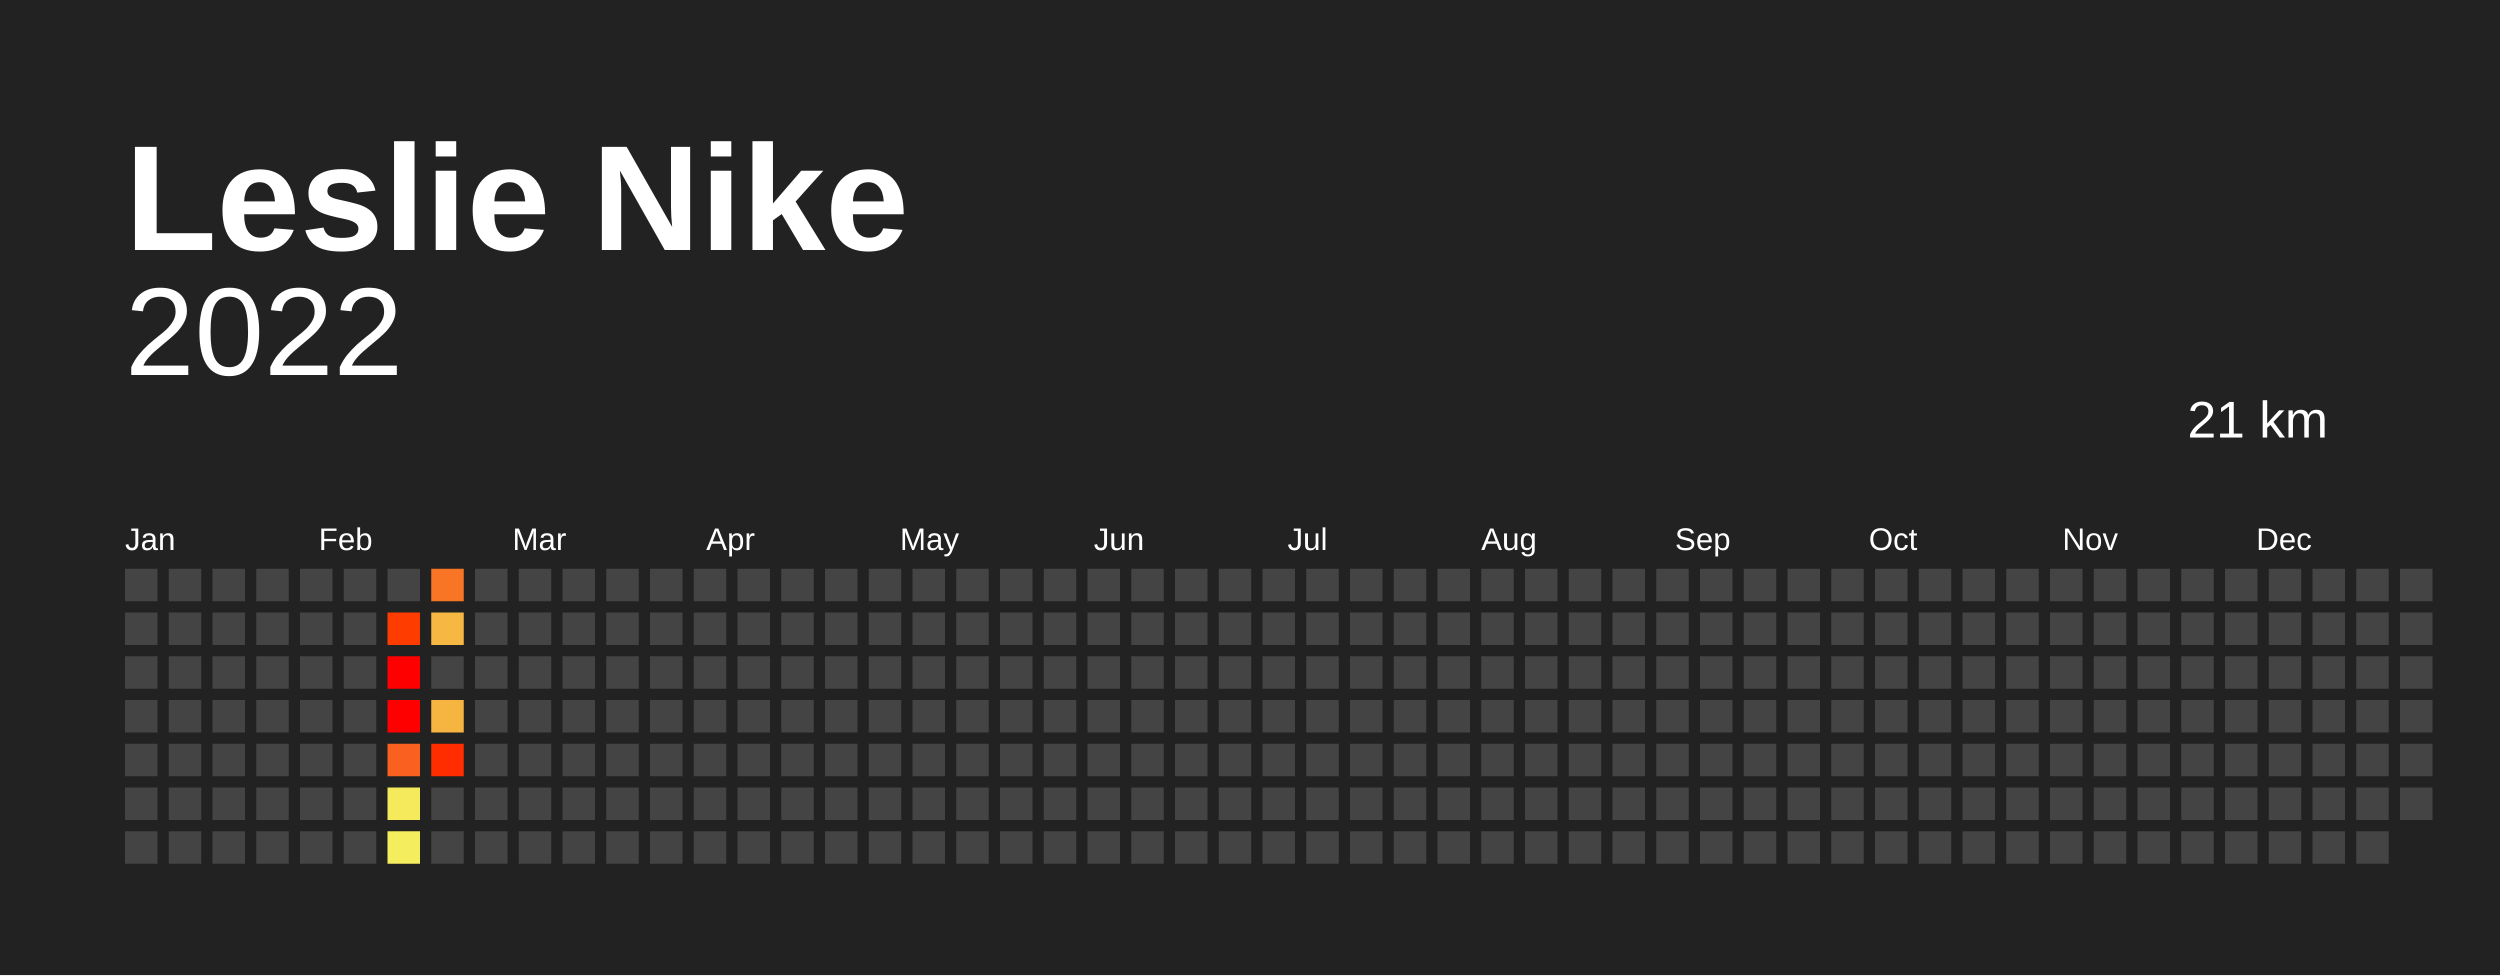
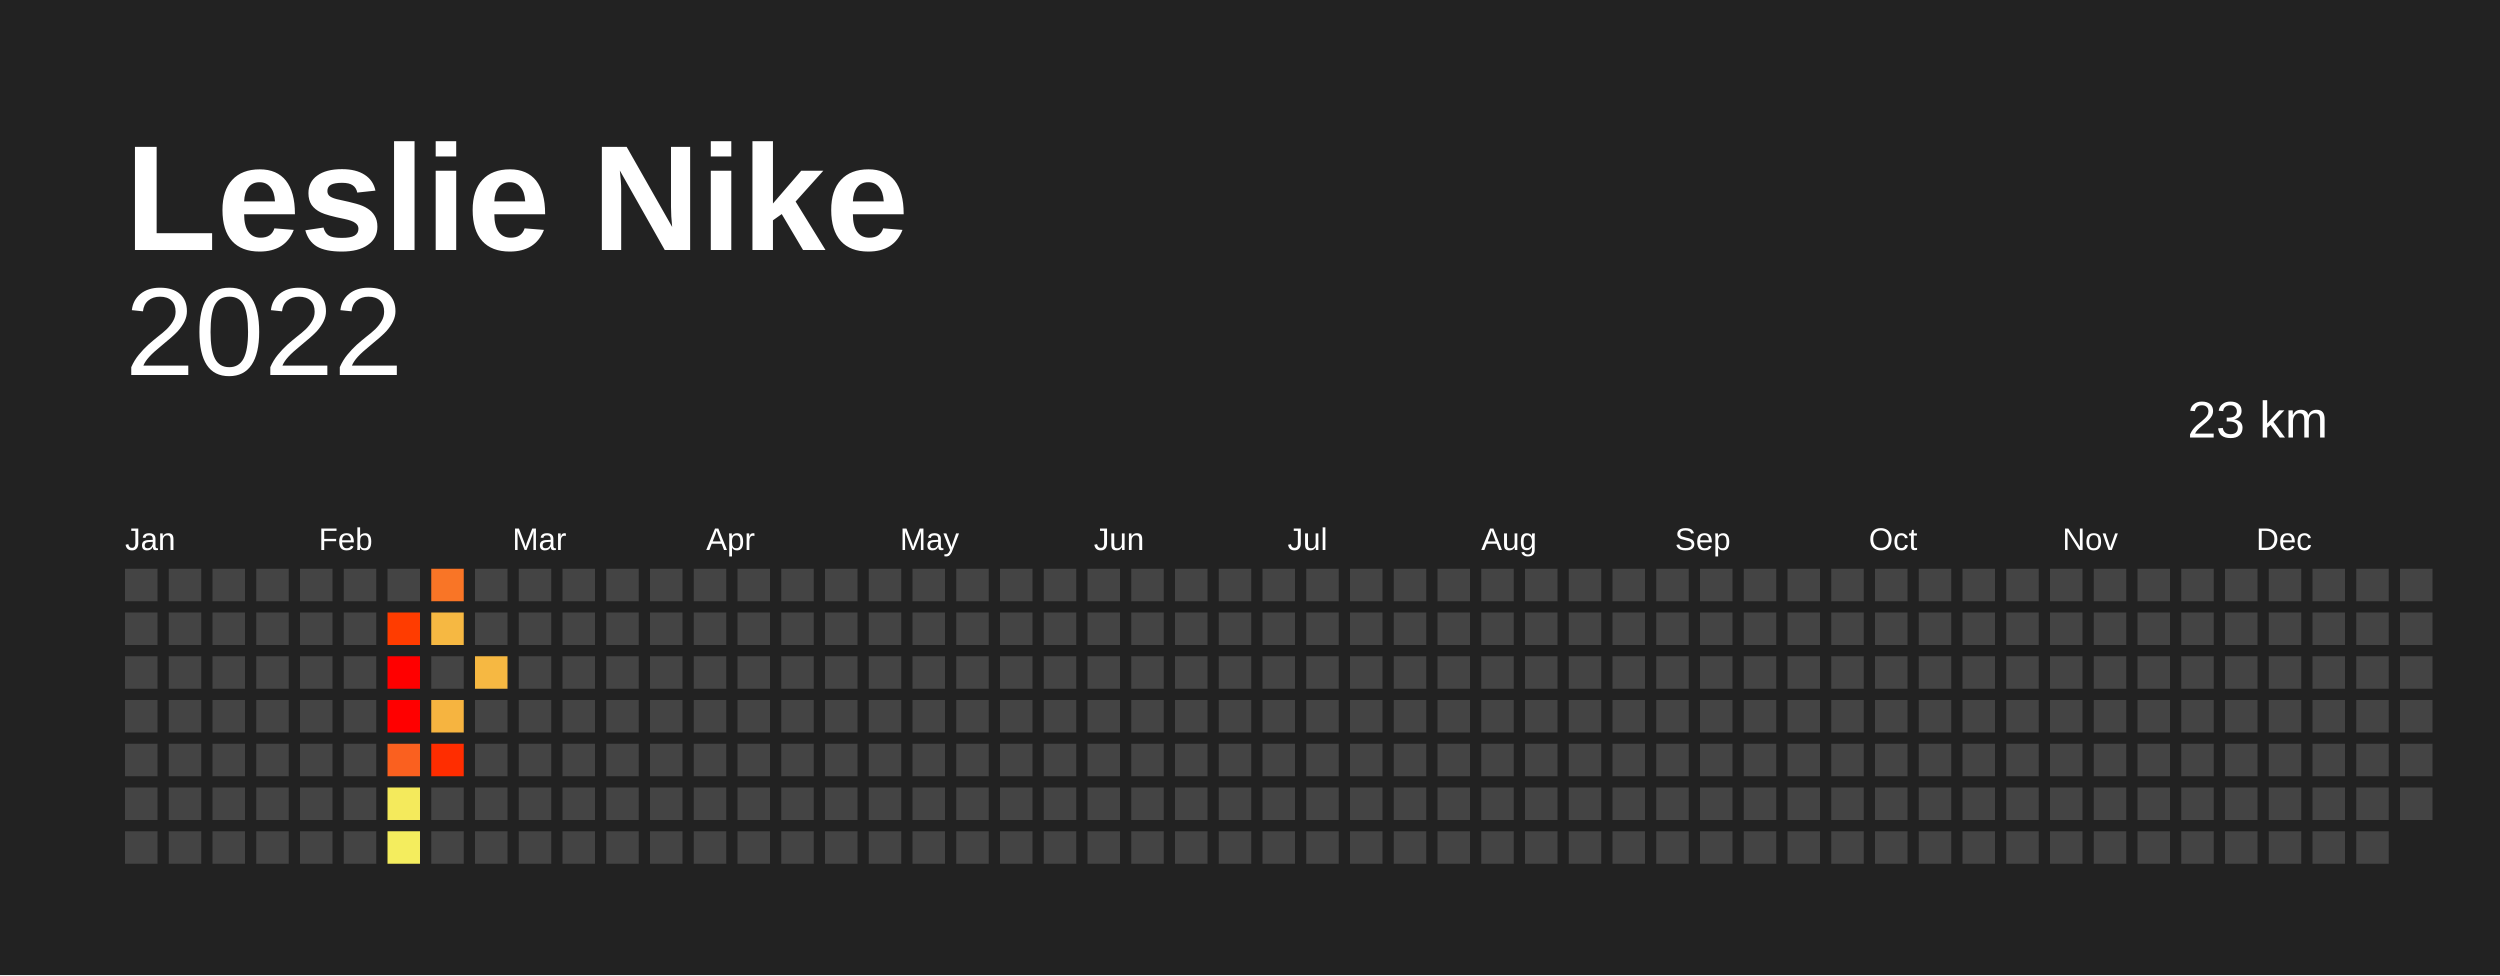
<svg xmlns="http://www.w3.org/2000/svg" baseProfile="full" height="78mm" version="1.1" viewBox="0,0,200,78" width="200mm">
  <defs />
  <rect fill="#222222" height="78" width="200" x="0" y="0" />
  <text fill="#FFFFFF" style="font-size:12px; font-family:Arial; font-weight:bold;" x="10" y="20">Leslie Nike</text>
  <text alignment-baseline="hanging" fill="#FFFFFF" style="font-size:10.0px; font-family:Arial;" x="10" y="30">2022</text>
-   <text alignment-baseline="hanging" fill="#FFFFFF" style="font-size:4.125px; font-family:Arial;" x="175" y="35">21 km</text>
+   <text alignment-baseline="hanging" fill="#FFFFFF" style="font-size:4.125px; font-family:Arial;" x="175" y="35">23 km</text>
  <text fill="#FFFFFF" style="font-size:2.5px; font-family:Arial" x="10.0" y="44">Jan</text>
  <text fill="#FFFFFF" style="font-size:2.5px; font-family:Arial" x="25.5" y="44">Feb</text>
  <text fill="#FFFFFF" style="font-size:2.5px; font-family:Arial" x="41.0" y="44">Mar</text>
  <text fill="#FFFFFF" style="font-size:2.5px; font-family:Arial" x="56.5" y="44">Apr</text>
  <text fill="#FFFFFF" style="font-size:2.5px; font-family:Arial" x="72.0" y="44">May</text>
  <text fill="#FFFFFF" style="font-size:2.5px; font-family:Arial" x="87.5" y="44">Jun</text>
  <text fill="#FFFFFF" style="font-size:2.5px; font-family:Arial" x="103.0" y="44">Jul</text>
  <text fill="#FFFFFF" style="font-size:2.5px; font-family:Arial" x="118.5" y="44">Aug</text>
  <text fill="#FFFFFF" style="font-size:2.5px; font-family:Arial" x="134.0" y="44">Sep</text>
  <text fill="#FFFFFF" style="font-size:2.5px; font-family:Arial" x="149.5" y="44">Oct</text>
  <text fill="#FFFFFF" style="font-size:2.5px; font-family:Arial" x="165.0" y="44">Nov</text>
  <text fill="#FFFFFF" style="font-size:2.5px; font-family:Arial" x="180.5" y="44">Dec</text>
  <rect fill="#444444" height="2.6" width="2.6" x="10.0" y="45.5" />
  <rect fill="#444444" height="2.6" width="2.6" x="10.0" y="49.0" />
  <rect fill="#444444" height="2.6" width="2.6" x="10.0" y="52.5" />
  <rect fill="#444444" height="2.6" width="2.6" x="10.0" y="56.0" />
  <rect fill="#444444" height="2.6" width="2.6" x="10.0" y="59.5" />
  <rect fill="#444444" height="2.6" width="2.6" x="10.0" y="63.0" />
  <rect fill="#444444" height="2.6" width="2.6" x="10.0" y="66.5" />
  <rect fill="#444444" height="2.6" width="2.6" x="13.5" y="45.5" />
  <rect fill="#444444" height="2.6" width="2.6" x="13.5" y="49.0" />
  <rect fill="#444444" height="2.6" width="2.6" x="13.5" y="52.5" />
  <rect fill="#444444" height="2.6" width="2.6" x="13.5" y="56.0" />
  <rect fill="#444444" height="2.6" width="2.6" x="13.5" y="59.5" />
  <rect fill="#444444" height="2.6" width="2.6" x="13.5" y="63.0" />
  <rect fill="#444444" height="2.6" width="2.6" x="13.5" y="66.5" />
  <rect fill="#444444" height="2.6" width="2.6" x="17.0" y="45.5" />
  <rect fill="#444444" height="2.6" width="2.6" x="17.0" y="49.0" />
  <rect fill="#444444" height="2.6" width="2.6" x="17.0" y="52.5" />
  <rect fill="#444444" height="2.6" width="2.6" x="17.0" y="56.0" />
  <rect fill="#444444" height="2.6" width="2.6" x="17.0" y="59.5" />
  <rect fill="#444444" height="2.6" width="2.6" x="17.0" y="63.0" />
  <rect fill="#444444" height="2.6" width="2.6" x="17.0" y="66.5" />
  <rect fill="#444444" height="2.6" width="2.6" x="20.5" y="45.5" />
  <rect fill="#444444" height="2.6" width="2.6" x="20.5" y="49.0" />
  <rect fill="#444444" height="2.6" width="2.6" x="20.5" y="52.5" />
  <rect fill="#444444" height="2.6" width="2.6" x="20.5" y="56.0" />
  <rect fill="#444444" height="2.6" width="2.6" x="20.5" y="59.5" />
  <rect fill="#444444" height="2.6" width="2.6" x="20.5" y="63.0" />
  <rect fill="#444444" height="2.6" width="2.6" x="20.5" y="66.5" />
  <rect fill="#444444" height="2.6" width="2.6" x="24.0" y="45.5" />
  <rect fill="#444444" height="2.6" width="2.6" x="24.0" y="49.0" />
  <rect fill="#444444" height="2.6" width="2.6" x="24.0" y="52.5" />
  <rect fill="#444444" height="2.6" width="2.6" x="24.0" y="56.0" />
  <rect fill="#444444" height="2.6" width="2.6" x="24.0" y="59.5" />
  <rect fill="#444444" height="2.6" width="2.6" x="24.0" y="63.0" />
  <rect fill="#444444" height="2.6" width="2.6" x="24.0" y="66.5" />
  <rect fill="#444444" height="2.6" width="2.6" x="27.5" y="45.5" />
  <rect fill="#444444" height="2.6" width="2.6" x="27.5" y="49.0" />
  <rect fill="#444444" height="2.6" width="2.6" x="27.5" y="52.5" />
  <rect fill="#444444" height="2.6" width="2.6" x="27.5" y="56.0" />
  <rect fill="#444444" height="2.6" width="2.6" x="27.5" y="59.5" />
  <rect fill="#444444" height="2.6" width="2.6" x="27.5" y="63.0" />
  <rect fill="#444444" height="2.6" width="2.6" x="27.5" y="66.5" />
  <rect fill="#444444" height="2.6" width="2.6" x="31.0" y="45.5" />
  <rect fill="#ff3c00" height="2.6" width="2.6" x="31.0" y="49.0" />
  <rect fill="red" height="2.6" width="2.6" x="31.0" y="52.5" />
  <rect fill="red" height="2.6" width="2.6" x="31.0" y="56.0" />
  <rect fill="#fa601f" height="2.6" width="2.6" x="31.0" y="59.5" />
  <rect fill="#f4ea5c" height="2.6" width="2.6" x="31.0" y="63.0" />
  <rect fill="#f4ed5e" height="2.6" width="2.6" x="31.0" y="66.5" />
  <rect fill="#f97526" height="2.6" width="2.6" x="34.5" y="45.5" />
  <rect fill="#f6b842" height="2.6" width="2.6" x="34.5" y="49.0" />
  <rect fill="#444444" height="2.6" width="2.6" x="34.5" y="52.5" />
  <rect fill="#f6b440" height="2.6" width="2.6" x="34.5" y="56.0" />
  <rect fill="#ff2d00" height="2.6" width="2.6" x="34.5" y="59.5" />
  <rect fill="#444444" height="2.6" width="2.6" x="34.5" y="63.0" />
  <rect fill="#444444" height="2.6" width="2.6" x="34.5" y="66.5" />
  <rect fill="#444444" height="2.6" width="2.6" x="38.0" y="45.5" />
  <rect fill="#444444" height="2.6" width="2.6" x="38.0" y="49.0" />
-   <rect fill="#444444" height="2.6" width="2.6" x="38.0" y="52.5" />
+   <rect fill="#f6b842" height="2.6" width="2.6" x="38.0" y="52.5" />
  <rect fill="#444444" height="2.6" width="2.6" x="38.0" y="56.0" />
  <rect fill="#444444" height="2.6" width="2.6" x="38.0" y="59.5" />
  <rect fill="#444444" height="2.6" width="2.6" x="38.0" y="63.0" />
  <rect fill="#444444" height="2.6" width="2.6" x="38.0" y="66.5" />
  <rect fill="#444444" height="2.6" width="2.6" x="41.5" y="45.5" />
  <rect fill="#444444" height="2.6" width="2.6" x="41.5" y="49.0" />
  <rect fill="#444444" height="2.6" width="2.6" x="41.5" y="52.5" />
  <rect fill="#444444" height="2.6" width="2.6" x="41.5" y="56.0" />
  <rect fill="#444444" height="2.6" width="2.6" x="41.5" y="59.5" />
  <rect fill="#444444" height="2.6" width="2.6" x="41.5" y="63.0" />
  <rect fill="#444444" height="2.6" width="2.6" x="41.5" y="66.5" />
  <rect fill="#444444" height="2.6" width="2.6" x="45.0" y="45.5" />
  <rect fill="#444444" height="2.6" width="2.6" x="45.0" y="49.0" />
  <rect fill="#444444" height="2.6" width="2.6" x="45.0" y="52.5" />
  <rect fill="#444444" height="2.6" width="2.6" x="45.0" y="56.0" />
  <rect fill="#444444" height="2.6" width="2.6" x="45.0" y="59.5" />
  <rect fill="#444444" height="2.6" width="2.6" x="45.0" y="63.0" />
  <rect fill="#444444" height="2.6" width="2.6" x="45.0" y="66.5" />
  <rect fill="#444444" height="2.6" width="2.6" x="48.5" y="45.5" />
  <rect fill="#444444" height="2.6" width="2.6" x="48.5" y="49.0" />
  <rect fill="#444444" height="2.6" width="2.6" x="48.5" y="52.5" />
  <rect fill="#444444" height="2.6" width="2.6" x="48.5" y="56.0" />
  <rect fill="#444444" height="2.6" width="2.6" x="48.5" y="59.5" />
  <rect fill="#444444" height="2.6" width="2.6" x="48.5" y="63.0" />
  <rect fill="#444444" height="2.6" width="2.6" x="48.5" y="66.5" />
  <rect fill="#444444" height="2.6" width="2.6" x="52.0" y="45.5" />
  <rect fill="#444444" height="2.6" width="2.6" x="52.0" y="49.0" />
  <rect fill="#444444" height="2.6" width="2.6" x="52.0" y="52.5" />
  <rect fill="#444444" height="2.6" width="2.6" x="52.0" y="56.0" />
  <rect fill="#444444" height="2.6" width="2.6" x="52.0" y="59.5" />
  <rect fill="#444444" height="2.6" width="2.6" x="52.0" y="63.0" />
  <rect fill="#444444" height="2.6" width="2.6" x="52.0" y="66.5" />
  <rect fill="#444444" height="2.6" width="2.6" x="55.5" y="45.5" />
  <rect fill="#444444" height="2.6" width="2.6" x="55.5" y="49.0" />
  <rect fill="#444444" height="2.6" width="2.6" x="55.5" y="52.5" />
  <rect fill="#444444" height="2.6" width="2.6" x="55.5" y="56.0" />
  <rect fill="#444444" height="2.6" width="2.6" x="55.5" y="59.5" />
  <rect fill="#444444" height="2.6" width="2.6" x="55.5" y="63.0" />
  <rect fill="#444444" height="2.6" width="2.6" x="55.5" y="66.5" />
  <rect fill="#444444" height="2.6" width="2.6" x="59.0" y="45.5" />
  <rect fill="#444444" height="2.6" width="2.6" x="59.0" y="49.0" />
  <rect fill="#444444" height="2.6" width="2.6" x="59.0" y="52.5" />
  <rect fill="#444444" height="2.6" width="2.6" x="59.0" y="56.0" />
  <rect fill="#444444" height="2.6" width="2.6" x="59.0" y="59.5" />
  <rect fill="#444444" height="2.6" width="2.6" x="59.0" y="63.0" />
  <rect fill="#444444" height="2.6" width="2.6" x="59.0" y="66.5" />
  <rect fill="#444444" height="2.6" width="2.6" x="62.5" y="45.5" />
  <rect fill="#444444" height="2.6" width="2.6" x="62.5" y="49.0" />
  <rect fill="#444444" height="2.6" width="2.6" x="62.5" y="52.5" />
  <rect fill="#444444" height="2.6" width="2.6" x="62.5" y="56.0" />
  <rect fill="#444444" height="2.6" width="2.6" x="62.5" y="59.5" />
  <rect fill="#444444" height="2.6" width="2.6" x="62.5" y="63.0" />
  <rect fill="#444444" height="2.6" width="2.6" x="62.5" y="66.5" />
  <rect fill="#444444" height="2.6" width="2.6" x="66.0" y="45.5" />
  <rect fill="#444444" height="2.6" width="2.6" x="66.0" y="49.0" />
  <rect fill="#444444" height="2.6" width="2.6" x="66.0" y="52.5" />
  <rect fill="#444444" height="2.6" width="2.6" x="66.0" y="56.0" />
  <rect fill="#444444" height="2.6" width="2.6" x="66.0" y="59.5" />
  <rect fill="#444444" height="2.6" width="2.6" x="66.0" y="63.0" />
  <rect fill="#444444" height="2.6" width="2.6" x="66.0" y="66.5" />
  <rect fill="#444444" height="2.6" width="2.6" x="69.5" y="45.5" />
  <rect fill="#444444" height="2.6" width="2.6" x="69.5" y="49.0" />
  <rect fill="#444444" height="2.6" width="2.6" x="69.5" y="52.5" />
  <rect fill="#444444" height="2.6" width="2.6" x="69.5" y="56.0" />
  <rect fill="#444444" height="2.6" width="2.6" x="69.5" y="59.5" />
  <rect fill="#444444" height="2.6" width="2.6" x="69.5" y="63.0" />
  <rect fill="#444444" height="2.6" width="2.6" x="69.5" y="66.5" />
  <rect fill="#444444" height="2.6" width="2.6" x="73.0" y="45.5" />
  <rect fill="#444444" height="2.6" width="2.6" x="73.0" y="49.0" />
  <rect fill="#444444" height="2.6" width="2.6" x="73.0" y="52.5" />
  <rect fill="#444444" height="2.6" width="2.6" x="73.0" y="56.0" />
  <rect fill="#444444" height="2.6" width="2.6" x="73.0" y="59.5" />
  <rect fill="#444444" height="2.6" width="2.6" x="73.0" y="63.0" />
  <rect fill="#444444" height="2.6" width="2.6" x="73.0" y="66.5" />
  <rect fill="#444444" height="2.6" width="2.6" x="76.5" y="45.5" />
  <rect fill="#444444" height="2.6" width="2.6" x="76.5" y="49.0" />
  <rect fill="#444444" height="2.6" width="2.6" x="76.5" y="52.5" />
  <rect fill="#444444" height="2.6" width="2.6" x="76.5" y="56.0" />
  <rect fill="#444444" height="2.6" width="2.6" x="76.5" y="59.5" />
  <rect fill="#444444" height="2.6" width="2.6" x="76.5" y="63.0" />
  <rect fill="#444444" height="2.6" width="2.6" x="76.5" y="66.5" />
  <rect fill="#444444" height="2.6" width="2.6" x="80.0" y="45.5" />
  <rect fill="#444444" height="2.6" width="2.6" x="80.0" y="49.0" />
  <rect fill="#444444" height="2.6" width="2.6" x="80.0" y="52.5" />
  <rect fill="#444444" height="2.6" width="2.6" x="80.0" y="56.0" />
  <rect fill="#444444" height="2.6" width="2.6" x="80.0" y="59.5" />
  <rect fill="#444444" height="2.6" width="2.6" x="80.0" y="63.0" />
  <rect fill="#444444" height="2.6" width="2.6" x="80.0" y="66.5" />
  <rect fill="#444444" height="2.6" width="2.6" x="83.5" y="45.5" />
  <rect fill="#444444" height="2.6" width="2.6" x="83.5" y="49.0" />
  <rect fill="#444444" height="2.6" width="2.6" x="83.5" y="52.5" />
  <rect fill="#444444" height="2.6" width="2.6" x="83.5" y="56.0" />
  <rect fill="#444444" height="2.6" width="2.6" x="83.5" y="59.5" />
  <rect fill="#444444" height="2.6" width="2.6" x="83.5" y="63.0" />
  <rect fill="#444444" height="2.6" width="2.6" x="83.5" y="66.5" />
  <rect fill="#444444" height="2.6" width="2.6" x="87.0" y="45.5" />
  <rect fill="#444444" height="2.6" width="2.6" x="87.0" y="49.0" />
  <rect fill="#444444" height="2.6" width="2.6" x="87.0" y="52.5" />
  <rect fill="#444444" height="2.6" width="2.6" x="87.0" y="56.0" />
  <rect fill="#444444" height="2.6" width="2.6" x="87.0" y="59.5" />
  <rect fill="#444444" height="2.6" width="2.6" x="87.0" y="63.0" />
  <rect fill="#444444" height="2.6" width="2.6" x="87.0" y="66.5" />
  <rect fill="#444444" height="2.6" width="2.6" x="90.5" y="45.5" />
  <rect fill="#444444" height="2.6" width="2.6" x="90.5" y="49.0" />
  <rect fill="#444444" height="2.6" width="2.6" x="90.5" y="52.5" />
  <rect fill="#444444" height="2.6" width="2.6" x="90.5" y="56.0" />
  <rect fill="#444444" height="2.6" width="2.6" x="90.5" y="59.5" />
  <rect fill="#444444" height="2.6" width="2.6" x="90.5" y="63.0" />
  <rect fill="#444444" height="2.6" width="2.6" x="90.5" y="66.5" />
  <rect fill="#444444" height="2.6" width="2.6" x="94.0" y="45.5" />
  <rect fill="#444444" height="2.6" width="2.6" x="94.0" y="49.0" />
  <rect fill="#444444" height="2.6" width="2.6" x="94.0" y="52.5" />
  <rect fill="#444444" height="2.6" width="2.6" x="94.0" y="56.0" />
  <rect fill="#444444" height="2.6" width="2.6" x="94.0" y="59.5" />
  <rect fill="#444444" height="2.6" width="2.6" x="94.0" y="63.0" />
  <rect fill="#444444" height="2.6" width="2.6" x="94.0" y="66.5" />
  <rect fill="#444444" height="2.6" width="2.6" x="97.5" y="45.5" />
  <rect fill="#444444" height="2.6" width="2.6" x="97.5" y="49.0" />
  <rect fill="#444444" height="2.6" width="2.6" x="97.5" y="52.5" />
  <rect fill="#444444" height="2.6" width="2.6" x="97.5" y="56.0" />
  <rect fill="#444444" height="2.6" width="2.6" x="97.5" y="59.5" />
  <rect fill="#444444" height="2.6" width="2.6" x="97.5" y="63.0" />
  <rect fill="#444444" height="2.6" width="2.6" x="97.5" y="66.5" />
  <rect fill="#444444" height="2.6" width="2.6" x="101.0" y="45.5" />
  <rect fill="#444444" height="2.6" width="2.6" x="101.0" y="49.0" />
  <rect fill="#444444" height="2.6" width="2.6" x="101.0" y="52.5" />
  <rect fill="#444444" height="2.6" width="2.6" x="101.0" y="56.0" />
  <rect fill="#444444" height="2.6" width="2.6" x="101.0" y="59.5" />
  <rect fill="#444444" height="2.6" width="2.6" x="101.0" y="63.0" />
  <rect fill="#444444" height="2.6" width="2.6" x="101.0" y="66.5" />
  <rect fill="#444444" height="2.6" width="2.6" x="104.5" y="45.5" />
  <rect fill="#444444" height="2.6" width="2.6" x="104.5" y="49.0" />
  <rect fill="#444444" height="2.6" width="2.6" x="104.5" y="52.5" />
  <rect fill="#444444" height="2.6" width="2.6" x="104.5" y="56.0" />
  <rect fill="#444444" height="2.6" width="2.6" x="104.5" y="59.5" />
  <rect fill="#444444" height="2.6" width="2.6" x="104.5" y="63.0" />
  <rect fill="#444444" height="2.6" width="2.6" x="104.5" y="66.5" />
  <rect fill="#444444" height="2.6" width="2.6" x="108.0" y="45.5" />
  <rect fill="#444444" height="2.6" width="2.6" x="108.0" y="49.0" />
  <rect fill="#444444" height="2.6" width="2.6" x="108.0" y="52.5" />
  <rect fill="#444444" height="2.6" width="2.6" x="108.0" y="56.0" />
  <rect fill="#444444" height="2.6" width="2.6" x="108.0" y="59.5" />
  <rect fill="#444444" height="2.6" width="2.6" x="108.0" y="63.0" />
  <rect fill="#444444" height="2.6" width="2.6" x="108.0" y="66.5" />
  <rect fill="#444444" height="2.6" width="2.6" x="111.5" y="45.5" />
  <rect fill="#444444" height="2.6" width="2.6" x="111.5" y="49.0" />
  <rect fill="#444444" height="2.6" width="2.6" x="111.5" y="52.5" />
  <rect fill="#444444" height="2.6" width="2.6" x="111.5" y="56.0" />
  <rect fill="#444444" height="2.6" width="2.6" x="111.5" y="59.5" />
  <rect fill="#444444" height="2.6" width="2.6" x="111.5" y="63.0" />
  <rect fill="#444444" height="2.6" width="2.6" x="111.5" y="66.5" />
  <rect fill="#444444" height="2.6" width="2.6" x="115.0" y="45.5" />
  <rect fill="#444444" height="2.6" width="2.6" x="115.0" y="49.0" />
  <rect fill="#444444" height="2.6" width="2.6" x="115.0" y="52.5" />
  <rect fill="#444444" height="2.6" width="2.6" x="115.0" y="56.0" />
  <rect fill="#444444" height="2.6" width="2.6" x="115.0" y="59.5" />
  <rect fill="#444444" height="2.6" width="2.6" x="115.0" y="63.0" />
  <rect fill="#444444" height="2.6" width="2.6" x="115.0" y="66.5" />
  <rect fill="#444444" height="2.6" width="2.6" x="118.5" y="45.5" />
  <rect fill="#444444" height="2.6" width="2.6" x="118.5" y="49.0" />
  <rect fill="#444444" height="2.6" width="2.6" x="118.5" y="52.5" />
  <rect fill="#444444" height="2.6" width="2.6" x="118.5" y="56.0" />
  <rect fill="#444444" height="2.6" width="2.6" x="118.5" y="59.5" />
  <rect fill="#444444" height="2.6" width="2.6" x="118.5" y="63.0" />
  <rect fill="#444444" height="2.6" width="2.6" x="118.5" y="66.5" />
  <rect fill="#444444" height="2.6" width="2.6" x="122.0" y="45.5" />
  <rect fill="#444444" height="2.6" width="2.6" x="122.0" y="49.0" />
  <rect fill="#444444" height="2.6" width="2.6" x="122.0" y="52.5" />
  <rect fill="#444444" height="2.6" width="2.6" x="122.0" y="56.0" />
  <rect fill="#444444" height="2.6" width="2.6" x="122.0" y="59.5" />
  <rect fill="#444444" height="2.6" width="2.6" x="122.0" y="63.0" />
  <rect fill="#444444" height="2.6" width="2.6" x="122.0" y="66.5" />
  <rect fill="#444444" height="2.6" width="2.6" x="125.5" y="45.5" />
  <rect fill="#444444" height="2.6" width="2.6" x="125.5" y="49.0" />
  <rect fill="#444444" height="2.6" width="2.6" x="125.5" y="52.5" />
  <rect fill="#444444" height="2.6" width="2.6" x="125.5" y="56.0" />
  <rect fill="#444444" height="2.6" width="2.6" x="125.5" y="59.5" />
  <rect fill="#444444" height="2.6" width="2.6" x="125.5" y="63.0" />
  <rect fill="#444444" height="2.6" width="2.6" x="125.5" y="66.5" />
  <rect fill="#444444" height="2.6" width="2.6" x="129.0" y="45.5" />
  <rect fill="#444444" height="2.6" width="2.6" x="129.0" y="49.0" />
  <rect fill="#444444" height="2.6" width="2.6" x="129.0" y="52.5" />
  <rect fill="#444444" height="2.6" width="2.6" x="129.0" y="56.0" />
  <rect fill="#444444" height="2.6" width="2.6" x="129.0" y="59.5" />
  <rect fill="#444444" height="2.6" width="2.6" x="129.0" y="63.0" />
  <rect fill="#444444" height="2.6" width="2.6" x="129.0" y="66.5" />
  <rect fill="#444444" height="2.6" width="2.6" x="132.5" y="45.5" />
  <rect fill="#444444" height="2.6" width="2.6" x="132.5" y="49.0" />
  <rect fill="#444444" height="2.6" width="2.6" x="132.5" y="52.5" />
  <rect fill="#444444" height="2.6" width="2.6" x="132.5" y="56.0" />
  <rect fill="#444444" height="2.6" width="2.6" x="132.5" y="59.5" />
  <rect fill="#444444" height="2.6" width="2.6" x="132.5" y="63.0" />
  <rect fill="#444444" height="2.6" width="2.6" x="132.5" y="66.5" />
  <rect fill="#444444" height="2.6" width="2.6" x="136.0" y="45.5" />
  <rect fill="#444444" height="2.6" width="2.6" x="136.0" y="49.0" />
  <rect fill="#444444" height="2.6" width="2.6" x="136.0" y="52.5" />
  <rect fill="#444444" height="2.6" width="2.6" x="136.0" y="56.0" />
  <rect fill="#444444" height="2.6" width="2.6" x="136.0" y="59.5" />
  <rect fill="#444444" height="2.6" width="2.6" x="136.0" y="63.0" />
  <rect fill="#444444" height="2.6" width="2.6" x="136.0" y="66.5" />
  <rect fill="#444444" height="2.6" width="2.6" x="139.5" y="45.5" />
  <rect fill="#444444" height="2.6" width="2.6" x="139.5" y="49.0" />
  <rect fill="#444444" height="2.6" width="2.6" x="139.5" y="52.5" />
  <rect fill="#444444" height="2.6" width="2.6" x="139.5" y="56.0" />
  <rect fill="#444444" height="2.6" width="2.6" x="139.5" y="59.5" />
  <rect fill="#444444" height="2.6" width="2.6" x="139.5" y="63.0" />
  <rect fill="#444444" height="2.6" width="2.6" x="139.5" y="66.5" />
  <rect fill="#444444" height="2.6" width="2.6" x="143.0" y="45.5" />
  <rect fill="#444444" height="2.6" width="2.6" x="143.0" y="49.0" />
  <rect fill="#444444" height="2.6" width="2.6" x="143.0" y="52.5" />
  <rect fill="#444444" height="2.6" width="2.6" x="143.0" y="56.0" />
  <rect fill="#444444" height="2.6" width="2.6" x="143.0" y="59.5" />
  <rect fill="#444444" height="2.6" width="2.6" x="143.0" y="63.0" />
  <rect fill="#444444" height="2.6" width="2.6" x="143.0" y="66.5" />
  <rect fill="#444444" height="2.6" width="2.6" x="146.5" y="45.5" />
  <rect fill="#444444" height="2.6" width="2.6" x="146.5" y="49.0" />
  <rect fill="#444444" height="2.6" width="2.6" x="146.5" y="52.5" />
  <rect fill="#444444" height="2.6" width="2.6" x="146.5" y="56.0" />
  <rect fill="#444444" height="2.6" width="2.6" x="146.5" y="59.5" />
  <rect fill="#444444" height="2.6" width="2.6" x="146.5" y="63.0" />
  <rect fill="#444444" height="2.6" width="2.6" x="146.5" y="66.5" />
  <rect fill="#444444" height="2.6" width="2.6" x="150.0" y="45.5" />
  <rect fill="#444444" height="2.6" width="2.6" x="150.0" y="49.0" />
  <rect fill="#444444" height="2.6" width="2.6" x="150.0" y="52.5" />
  <rect fill="#444444" height="2.6" width="2.6" x="150.0" y="56.0" />
  <rect fill="#444444" height="2.6" width="2.6" x="150.0" y="59.5" />
  <rect fill="#444444" height="2.6" width="2.6" x="150.0" y="63.0" />
  <rect fill="#444444" height="2.6" width="2.6" x="150.0" y="66.5" />
  <rect fill="#444444" height="2.6" width="2.6" x="153.5" y="45.5" />
  <rect fill="#444444" height="2.6" width="2.6" x="153.5" y="49.0" />
  <rect fill="#444444" height="2.6" width="2.6" x="153.5" y="52.5" />
  <rect fill="#444444" height="2.6" width="2.6" x="153.5" y="56.0" />
  <rect fill="#444444" height="2.6" width="2.6" x="153.5" y="59.5" />
  <rect fill="#444444" height="2.6" width="2.6" x="153.5" y="63.0" />
  <rect fill="#444444" height="2.6" width="2.6" x="153.5" y="66.5" />
  <rect fill="#444444" height="2.6" width="2.6" x="157.0" y="45.5" />
  <rect fill="#444444" height="2.6" width="2.6" x="157.0" y="49.0" />
  <rect fill="#444444" height="2.6" width="2.6" x="157.0" y="52.5" />
  <rect fill="#444444" height="2.6" width="2.6" x="157.0" y="56.0" />
  <rect fill="#444444" height="2.6" width="2.6" x="157.0" y="59.5" />
  <rect fill="#444444" height="2.6" width="2.6" x="157.0" y="63.0" />
  <rect fill="#444444" height="2.6" width="2.6" x="157.0" y="66.5" />
  <rect fill="#444444" height="2.6" width="2.6" x="160.5" y="45.5" />
  <rect fill="#444444" height="2.6" width="2.6" x="160.5" y="49.0" />
  <rect fill="#444444" height="2.6" width="2.6" x="160.5" y="52.5" />
  <rect fill="#444444" height="2.6" width="2.6" x="160.5" y="56.0" />
  <rect fill="#444444" height="2.6" width="2.6" x="160.5" y="59.5" />
  <rect fill="#444444" height="2.6" width="2.6" x="160.5" y="63.0" />
  <rect fill="#444444" height="2.6" width="2.6" x="160.5" y="66.5" />
  <rect fill="#444444" height="2.6" width="2.6" x="164.0" y="45.5" />
  <rect fill="#444444" height="2.6" width="2.6" x="164.0" y="49.0" />
  <rect fill="#444444" height="2.6" width="2.6" x="164.0" y="52.5" />
  <rect fill="#444444" height="2.6" width="2.6" x="164.0" y="56.0" />
  <rect fill="#444444" height="2.6" width="2.6" x="164.0" y="59.5" />
  <rect fill="#444444" height="2.6" width="2.6" x="164.0" y="63.0" />
  <rect fill="#444444" height="2.6" width="2.6" x="164.0" y="66.5" />
  <rect fill="#444444" height="2.6" width="2.6" x="167.5" y="45.5" />
  <rect fill="#444444" height="2.6" width="2.6" x="167.5" y="49.0" />
  <rect fill="#444444" height="2.6" width="2.6" x="167.5" y="52.5" />
  <rect fill="#444444" height="2.6" width="2.6" x="167.5" y="56.0" />
  <rect fill="#444444" height="2.6" width="2.6" x="167.5" y="59.5" />
  <rect fill="#444444" height="2.6" width="2.6" x="167.5" y="63.0" />
  <rect fill="#444444" height="2.6" width="2.6" x="167.5" y="66.5" />
  <rect fill="#444444" height="2.6" width="2.6" x="171.0" y="45.5" />
  <rect fill="#444444" height="2.6" width="2.6" x="171.0" y="49.0" />
  <rect fill="#444444" height="2.6" width="2.6" x="171.0" y="52.5" />
  <rect fill="#444444" height="2.6" width="2.6" x="171.0" y="56.0" />
  <rect fill="#444444" height="2.6" width="2.6" x="171.0" y="59.5" />
  <rect fill="#444444" height="2.6" width="2.6" x="171.0" y="63.0" />
  <rect fill="#444444" height="2.6" width="2.6" x="171.0" y="66.5" />
  <rect fill="#444444" height="2.6" width="2.6" x="174.5" y="45.5" />
  <rect fill="#444444" height="2.6" width="2.6" x="174.5" y="49.0" />
  <rect fill="#444444" height="2.6" width="2.6" x="174.5" y="52.5" />
  <rect fill="#444444" height="2.6" width="2.6" x="174.5" y="56.0" />
  <rect fill="#444444" height="2.6" width="2.6" x="174.5" y="59.5" />
  <rect fill="#444444" height="2.6" width="2.6" x="174.5" y="63.0" />
  <rect fill="#444444" height="2.6" width="2.6" x="174.5" y="66.5" />
  <rect fill="#444444" height="2.6" width="2.6" x="178.0" y="45.5" />
  <rect fill="#444444" height="2.6" width="2.6" x="178.0" y="49.0" />
  <rect fill="#444444" height="2.6" width="2.6" x="178.0" y="52.5" />
  <rect fill="#444444" height="2.6" width="2.6" x="178.0" y="56.0" />
  <rect fill="#444444" height="2.6" width="2.6" x="178.0" y="59.5" />
  <rect fill="#444444" height="2.6" width="2.6" x="178.0" y="63.0" />
  <rect fill="#444444" height="2.6" width="2.6" x="178.0" y="66.5" />
  <rect fill="#444444" height="2.6" width="2.6" x="181.5" y="45.5" />
  <rect fill="#444444" height="2.6" width="2.6" x="181.5" y="49.0" />
  <rect fill="#444444" height="2.6" width="2.6" x="181.5" y="52.5" />
  <rect fill="#444444" height="2.6" width="2.6" x="181.5" y="56.0" />
  <rect fill="#444444" height="2.6" width="2.6" x="181.5" y="59.5" />
  <rect fill="#444444" height="2.6" width="2.6" x="181.5" y="63.0" />
  <rect fill="#444444" height="2.6" width="2.6" x="181.5" y="66.5" />
  <rect fill="#444444" height="2.6" width="2.6" x="185.0" y="45.5" />
  <rect fill="#444444" height="2.6" width="2.6" x="185.0" y="49.0" />
  <rect fill="#444444" height="2.6" width="2.6" x="185.0" y="52.5" />
  <rect fill="#444444" height="2.6" width="2.6" x="185.0" y="56.0" />
  <rect fill="#444444" height="2.6" width="2.6" x="185.0" y="59.5" />
  <rect fill="#444444" height="2.6" width="2.6" x="185.0" y="63.0" />
  <rect fill="#444444" height="2.6" width="2.6" x="185.0" y="66.5" />
  <rect fill="#444444" height="2.6" width="2.6" x="188.5" y="45.5" />
  <rect fill="#444444" height="2.6" width="2.6" x="188.5" y="49.0" />
  <rect fill="#444444" height="2.6" width="2.6" x="188.5" y="52.5" />
  <rect fill="#444444" height="2.6" width="2.6" x="188.5" y="56.0" />
  <rect fill="#444444" height="2.6" width="2.6" x="188.5" y="59.5" />
  <rect fill="#444444" height="2.6" width="2.6" x="188.5" y="63.0" />
  <rect fill="#444444" height="2.6" width="2.6" x="188.5" y="66.5" />
  <rect fill="#444444" height="2.6" width="2.6" x="192.0" y="45.5" />
  <rect fill="#444444" height="2.6" width="2.6" x="192.0" y="49.0" />
  <rect fill="#444444" height="2.6" width="2.6" x="192.0" y="52.5" />
  <rect fill="#444444" height="2.6" width="2.6" x="192.0" y="56.0" />
  <rect fill="#444444" height="2.6" width="2.6" x="192.0" y="59.5" />
  <rect fill="#444444" height="2.6" width="2.6" x="192.0" y="63.0" />
</svg>
